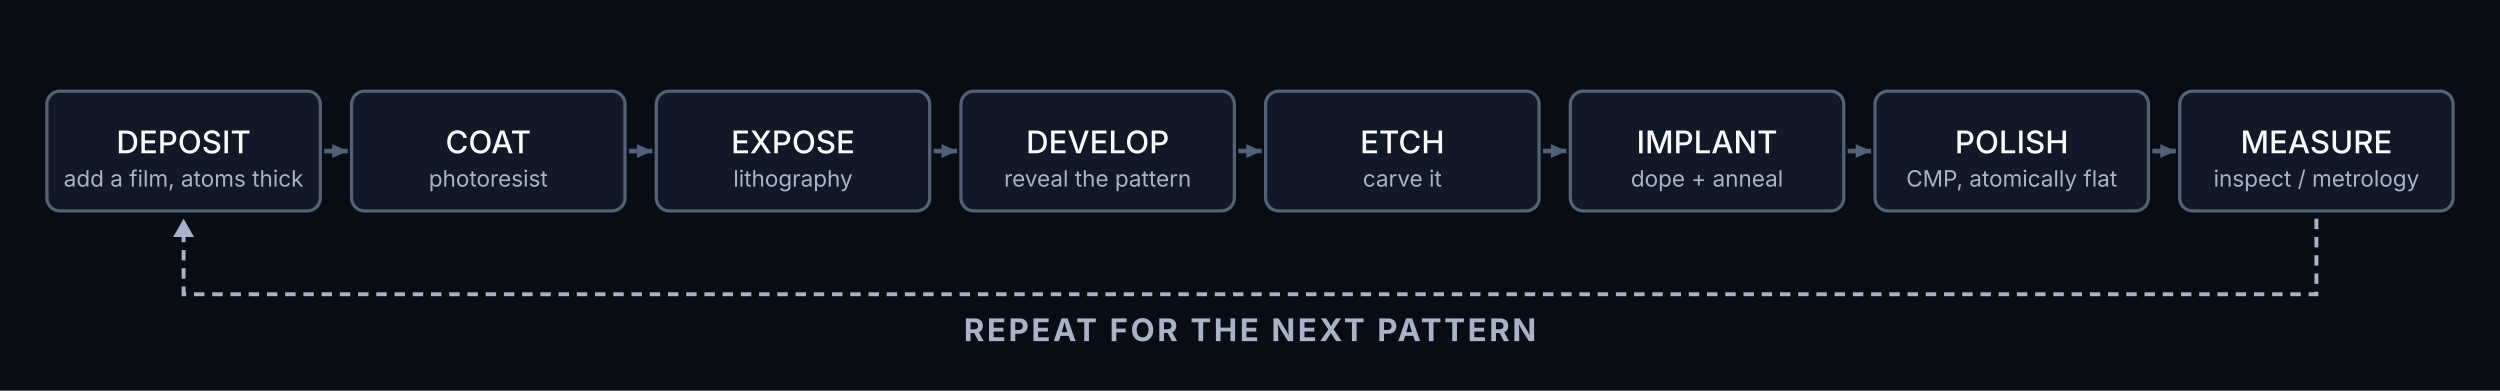
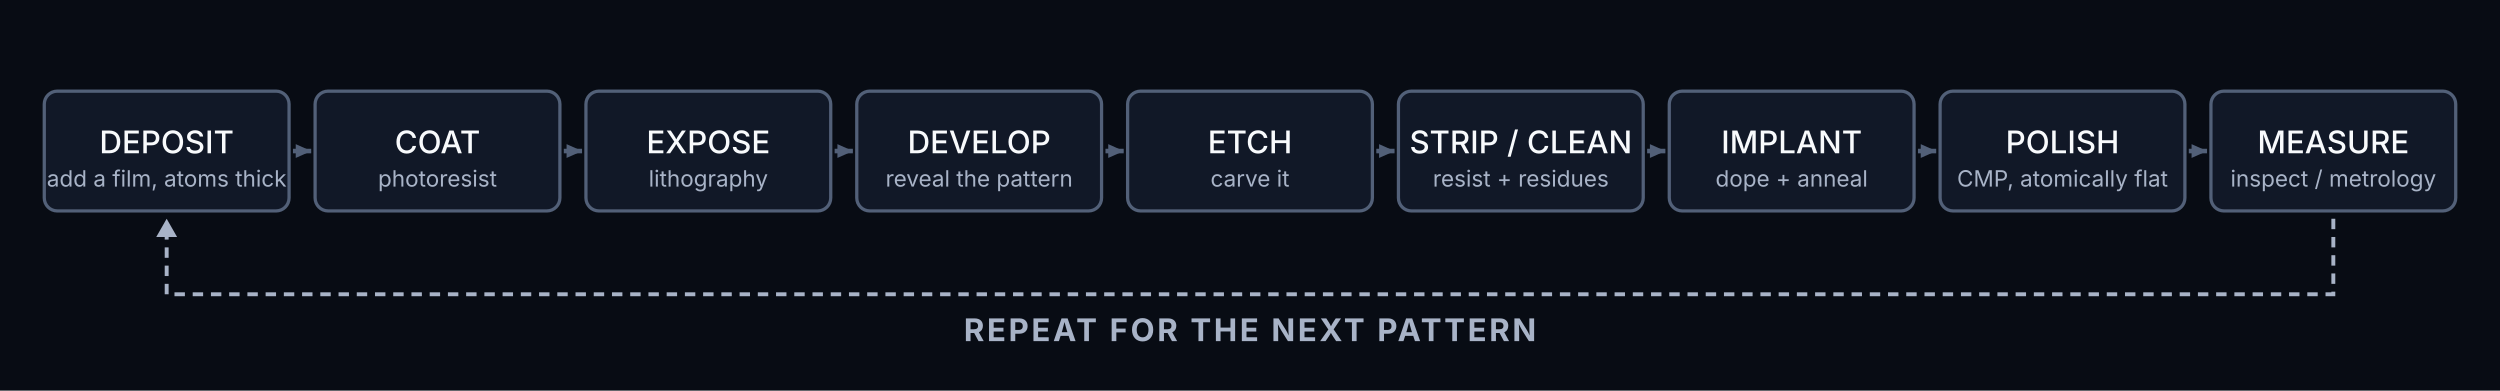
<svg xmlns="http://www.w3.org/2000/svg" viewBox="0 0 1920 300" font-family="Inter, -apple-system, sans-serif">
  <rect width="1920" height="300" fill="#080c14" />
  <g opacity="1">
-     <rect x="36" y="70" width="210" height="92" rx="10" fill="#111827" stroke="#526078" stroke-width="2.5" />
-     <text x="141" y="109" text-anchor="middle" dominant-baseline="central" font-size="24" font-weight="500" fill="#f8fafc">DEPOSIT</text>
-     <text x="141" y="137" text-anchor="middle" dominant-baseline="central" font-size="17.28" fill="#a8b3c7">add a film, atoms thick</text>
+     <rect x="34" y="70" width="188" height="92" rx="10" fill="#111827" stroke="#526078" stroke-width="2.5" />
+     <text x="128" y="109" text-anchor="middle" dominant-baseline="central" font-size="24" font-weight="500" fill="#f8fafc">DEPOSIT</text>
+     <text x="128" y="137" text-anchor="middle" dominant-baseline="central" font-size="17.28" fill="#a8b3c7">add a film, atoms thick</text>
  </g>
-   <line x1="249" y1="116" x2="267" y2="116" stroke="#526078" stroke-width="3.5" />
-   <polygon points="267,116 255.13,121.301 255.13,110.699" fill="#526078" />
+   <line x1="225" y1="116" x2="239" y2="116" stroke="#526078" stroke-width="3.5" />
+   <polygon points="239,116 227.13,121.301 227.13,110.699" fill="#526078" />
  <g opacity="1">
-     <rect x="270" y="70" width="210" height="92" rx="10" fill="#111827" stroke="#526078" stroke-width="2.5" />
-     <text x="375" y="109" text-anchor="middle" dominant-baseline="central" font-size="24" font-weight="500" fill="#f8fafc">COAT</text>
-     <text x="375" y="137" text-anchor="middle" dominant-baseline="central" font-size="17.28" fill="#a8b3c7">photoresist</text>
+     <rect x="242" y="70" width="188" height="92" rx="10" fill="#111827" stroke="#526078" stroke-width="2.5" />
+     <text x="336" y="109" text-anchor="middle" dominant-baseline="central" font-size="24" font-weight="500" fill="#f8fafc">COAT</text>
+     <text x="336" y="137" text-anchor="middle" dominant-baseline="central" font-size="17.28" fill="#a8b3c7">photoresist</text>
  </g>
-   <line x1="483" y1="116" x2="501" y2="116" stroke="#526078" stroke-width="3.5" />
-   <polygon points="501,116 489.13,121.301 489.13,110.699" fill="#526078" />
+   <line x1="433" y1="116" x2="447" y2="116" stroke="#526078" stroke-width="3.5" />
+   <polygon points="447,116 435.13,121.301 435.13,110.699" fill="#526078" />
  <g opacity="1">
-     <rect x="504" y="70" width="210" height="92" rx="10" fill="#111827" stroke="#526078" stroke-width="2.5" />
-     <text x="609" y="109" text-anchor="middle" dominant-baseline="central" font-size="24" font-weight="500" fill="#f8fafc">EXPOSE</text>
-     <text x="609" y="137" text-anchor="middle" dominant-baseline="central" font-size="17.28" fill="#a8b3c7">lithography</text>
+     <rect x="450" y="70" width="188" height="92" rx="10" fill="#111827" stroke="#526078" stroke-width="2.5" />
+     <text x="544" y="109" text-anchor="middle" dominant-baseline="central" font-size="24" font-weight="500" fill="#f8fafc">EXPOSE</text>
+     <text x="544" y="137" text-anchor="middle" dominant-baseline="central" font-size="17.28" fill="#a8b3c7">lithography</text>
  </g>
-   <line x1="717" y1="116" x2="735" y2="116" stroke="#526078" stroke-width="3.5" />
-   <polygon points="735,116 723.13,121.301 723.13,110.699" fill="#526078" />
+   <line x1="641" y1="116" x2="655" y2="116" stroke="#526078" stroke-width="3.5" />
+   <polygon points="655,116 643.13,121.301 643.13,110.699" fill="#526078" />
  <g opacity="1">
-     <rect x="738" y="70" width="210" height="92" rx="10" fill="#111827" stroke="#526078" stroke-width="2.5" />
-     <text x="843" y="109" text-anchor="middle" dominant-baseline="central" font-size="24" font-weight="500" fill="#f8fafc">DEVELOP</text>
-     <text x="843" y="137" text-anchor="middle" dominant-baseline="central" font-size="17.28" fill="#a8b3c7">reveal the pattern</text>
+     <rect x="658" y="70" width="188" height="92" rx="10" fill="#111827" stroke="#526078" stroke-width="2.5" />
+     <text x="752" y="109" text-anchor="middle" dominant-baseline="central" font-size="24" font-weight="500" fill="#f8fafc">DEVELOP</text>
+     <text x="752" y="137" text-anchor="middle" dominant-baseline="central" font-size="17.28" fill="#a8b3c7">reveal the pattern</text>
  </g>
-   <line x1="951" y1="116" x2="969" y2="116" stroke="#526078" stroke-width="3.5" />
-   <polygon points="969,116 957.13,121.301 957.13,110.699" fill="#526078" />
+   <line x1="849" y1="116" x2="863" y2="116" stroke="#526078" stroke-width="3.5" />
+   <polygon points="863,116 851.13,121.301 851.13,110.699" fill="#526078" />
  <g opacity="1">
-     <rect x="972" y="70" width="210" height="92" rx="10" fill="#111827" stroke="#526078" stroke-width="2.5" />
-     <text x="1077" y="109" text-anchor="middle" dominant-baseline="central" font-size="24" font-weight="500" fill="#f8fafc">ETCH</text>
-     <text x="1077" y="137" text-anchor="middle" dominant-baseline="central" font-size="17.28" fill="#a8b3c7">carve it</text>
+     <rect x="866" y="70" width="188" height="92" rx="10" fill="#111827" stroke="#526078" stroke-width="2.5" />
+     <text x="960" y="109" text-anchor="middle" dominant-baseline="central" font-size="24" font-weight="500" fill="#f8fafc">ETCH</text>
+     <text x="960" y="137" text-anchor="middle" dominant-baseline="central" font-size="17.28" fill="#a8b3c7">carve it</text>
  </g>
-   <line x1="1185" y1="116" x2="1203" y2="116" stroke="#526078" stroke-width="3.5" />
-   <polygon points="1203,116 1191.13,121.301 1191.13,110.699" fill="#526078" />
+   <line x1="1057" y1="116" x2="1071" y2="116" stroke="#526078" stroke-width="3.5" />
+   <polygon points="1071,116 1059.13,121.301 1059.13,110.699" fill="#526078" />
  <g opacity="1">
-     <rect x="1206" y="70" width="210" height="92" rx="10" fill="#111827" stroke="#526078" stroke-width="2.5" />
-     <text x="1311" y="109" text-anchor="middle" dominant-baseline="central" font-size="24" font-weight="500" fill="#f8fafc">IMPLANT</text>
-     <text x="1311" y="137" text-anchor="middle" dominant-baseline="central" font-size="17.28" fill="#a8b3c7">dope + anneal</text>
+     <rect x="1074" y="70" width="188" height="92" rx="10" fill="#111827" stroke="#526078" stroke-width="2.5" />
+     <text x="1168" y="109" text-anchor="middle" dominant-baseline="central" font-size="24" font-weight="500" fill="#f8fafc">STRIP / CLEAN</text>
+     <text x="1168" y="137" text-anchor="middle" dominant-baseline="central" font-size="17.28" fill="#a8b3c7">resist + residues</text>
  </g>
-   <line x1="1419" y1="116" x2="1437" y2="116" stroke="#526078" stroke-width="3.5" />
-   <polygon points="1437,116 1425.13,121.301 1425.13,110.699" fill="#526078" />
+   <line x1="1265" y1="116" x2="1279" y2="116" stroke="#526078" stroke-width="3.5" />
+   <polygon points="1279,116 1267.13,121.301 1267.13,110.699" fill="#526078" />
  <g opacity="1">
-     <rect x="1440" y="70" width="210" height="92" rx="10" fill="#111827" stroke="#526078" stroke-width="2.5" />
-     <text x="1545" y="109" text-anchor="middle" dominant-baseline="central" font-size="24" font-weight="500" fill="#f8fafc">POLISH</text>
-     <text x="1545" y="137" text-anchor="middle" dominant-baseline="central" font-size="17.28" fill="#a8b3c7">CMP, atomically flat</text>
+     <rect x="1282" y="70" width="188" height="92" rx="10" fill="#111827" stroke="#526078" stroke-width="2.5" />
+     <text x="1376" y="109" text-anchor="middle" dominant-baseline="central" font-size="24" font-weight="500" fill="#f8fafc">IMPLANT</text>
+     <text x="1376" y="137" text-anchor="middle" dominant-baseline="central" font-size="17.28" fill="#a8b3c7">dope + anneal</text>
  </g>
-   <line x1="1653" y1="116" x2="1671" y2="116" stroke="#526078" stroke-width="3.5" />
-   <polygon points="1671,116 1659.13,121.301 1659.13,110.699" fill="#526078" />
+   <line x1="1473" y1="116" x2="1487" y2="116" stroke="#526078" stroke-width="3.5" />
+   <polygon points="1487,116 1475.13,121.301 1475.13,110.699" fill="#526078" />
  <g opacity="1">
-     <rect x="1674" y="70" width="210" height="92" rx="10" fill="#111827" stroke="#526078" stroke-width="2.5" />
-     <text x="1779" y="109" text-anchor="middle" dominant-baseline="central" font-size="24" font-weight="500" fill="#f8fafc">MEASURE</text>
-     <text x="1779" y="137" text-anchor="middle" dominant-baseline="central" font-size="17.28" fill="#a8b3c7">inspect / metrology</text>
+     <rect x="1490" y="70" width="188" height="92" rx="10" fill="#111827" stroke="#526078" stroke-width="2.5" />
+     <text x="1584" y="109" text-anchor="middle" dominant-baseline="central" font-size="24" font-weight="500" fill="#f8fafc">POLISH</text>
+     <text x="1584" y="137" text-anchor="middle" dominant-baseline="central" font-size="17.28" fill="#a8b3c7">CMP, atomically flat</text>
  </g>
-   <path d="M 1779 168 L 1779 226 L 141 226 L 141 174" fill="none" stroke="#a8b3c7" stroke-width="3" stroke-dasharray="8 6" />
-   <polygon points="141,168 133,182 149,182" fill="#a8b3c7" />
+   <line x1="1681" y1="116" x2="1695" y2="116" stroke="#526078" stroke-width="3.5" />
+   <polygon points="1695,116 1683.13,121.301 1683.13,110.699" fill="#526078" />
+   <g opacity="1">
+     <rect x="1698" y="70" width="188" height="92" rx="10" fill="#111827" stroke="#526078" stroke-width="2.5" />
+     <text x="1792" y="109" text-anchor="middle" dominant-baseline="central" font-size="24" font-weight="500" fill="#f8fafc">MEASURE</text>
+     <text x="1792" y="137" text-anchor="middle" dominant-baseline="central" font-size="17.28" fill="#a8b3c7">inspect / metrology</text>
+   </g>
+   <path d="M 1792 168 L 1792 226 L 128 226 L 128 174" fill="none" stroke="#a8b3c7" stroke-width="3" stroke-dasharray="8 6" />
+   <polygon points="128,168 120,182 136,182" fill="#a8b3c7" />
  <text x="960" y="262" text-anchor="middle" font-size="24" font-weight="700" letter-spacing="2" fill="#a8b3c7">REPEAT FOR THE NEXT PATTERN</text>
</svg>
